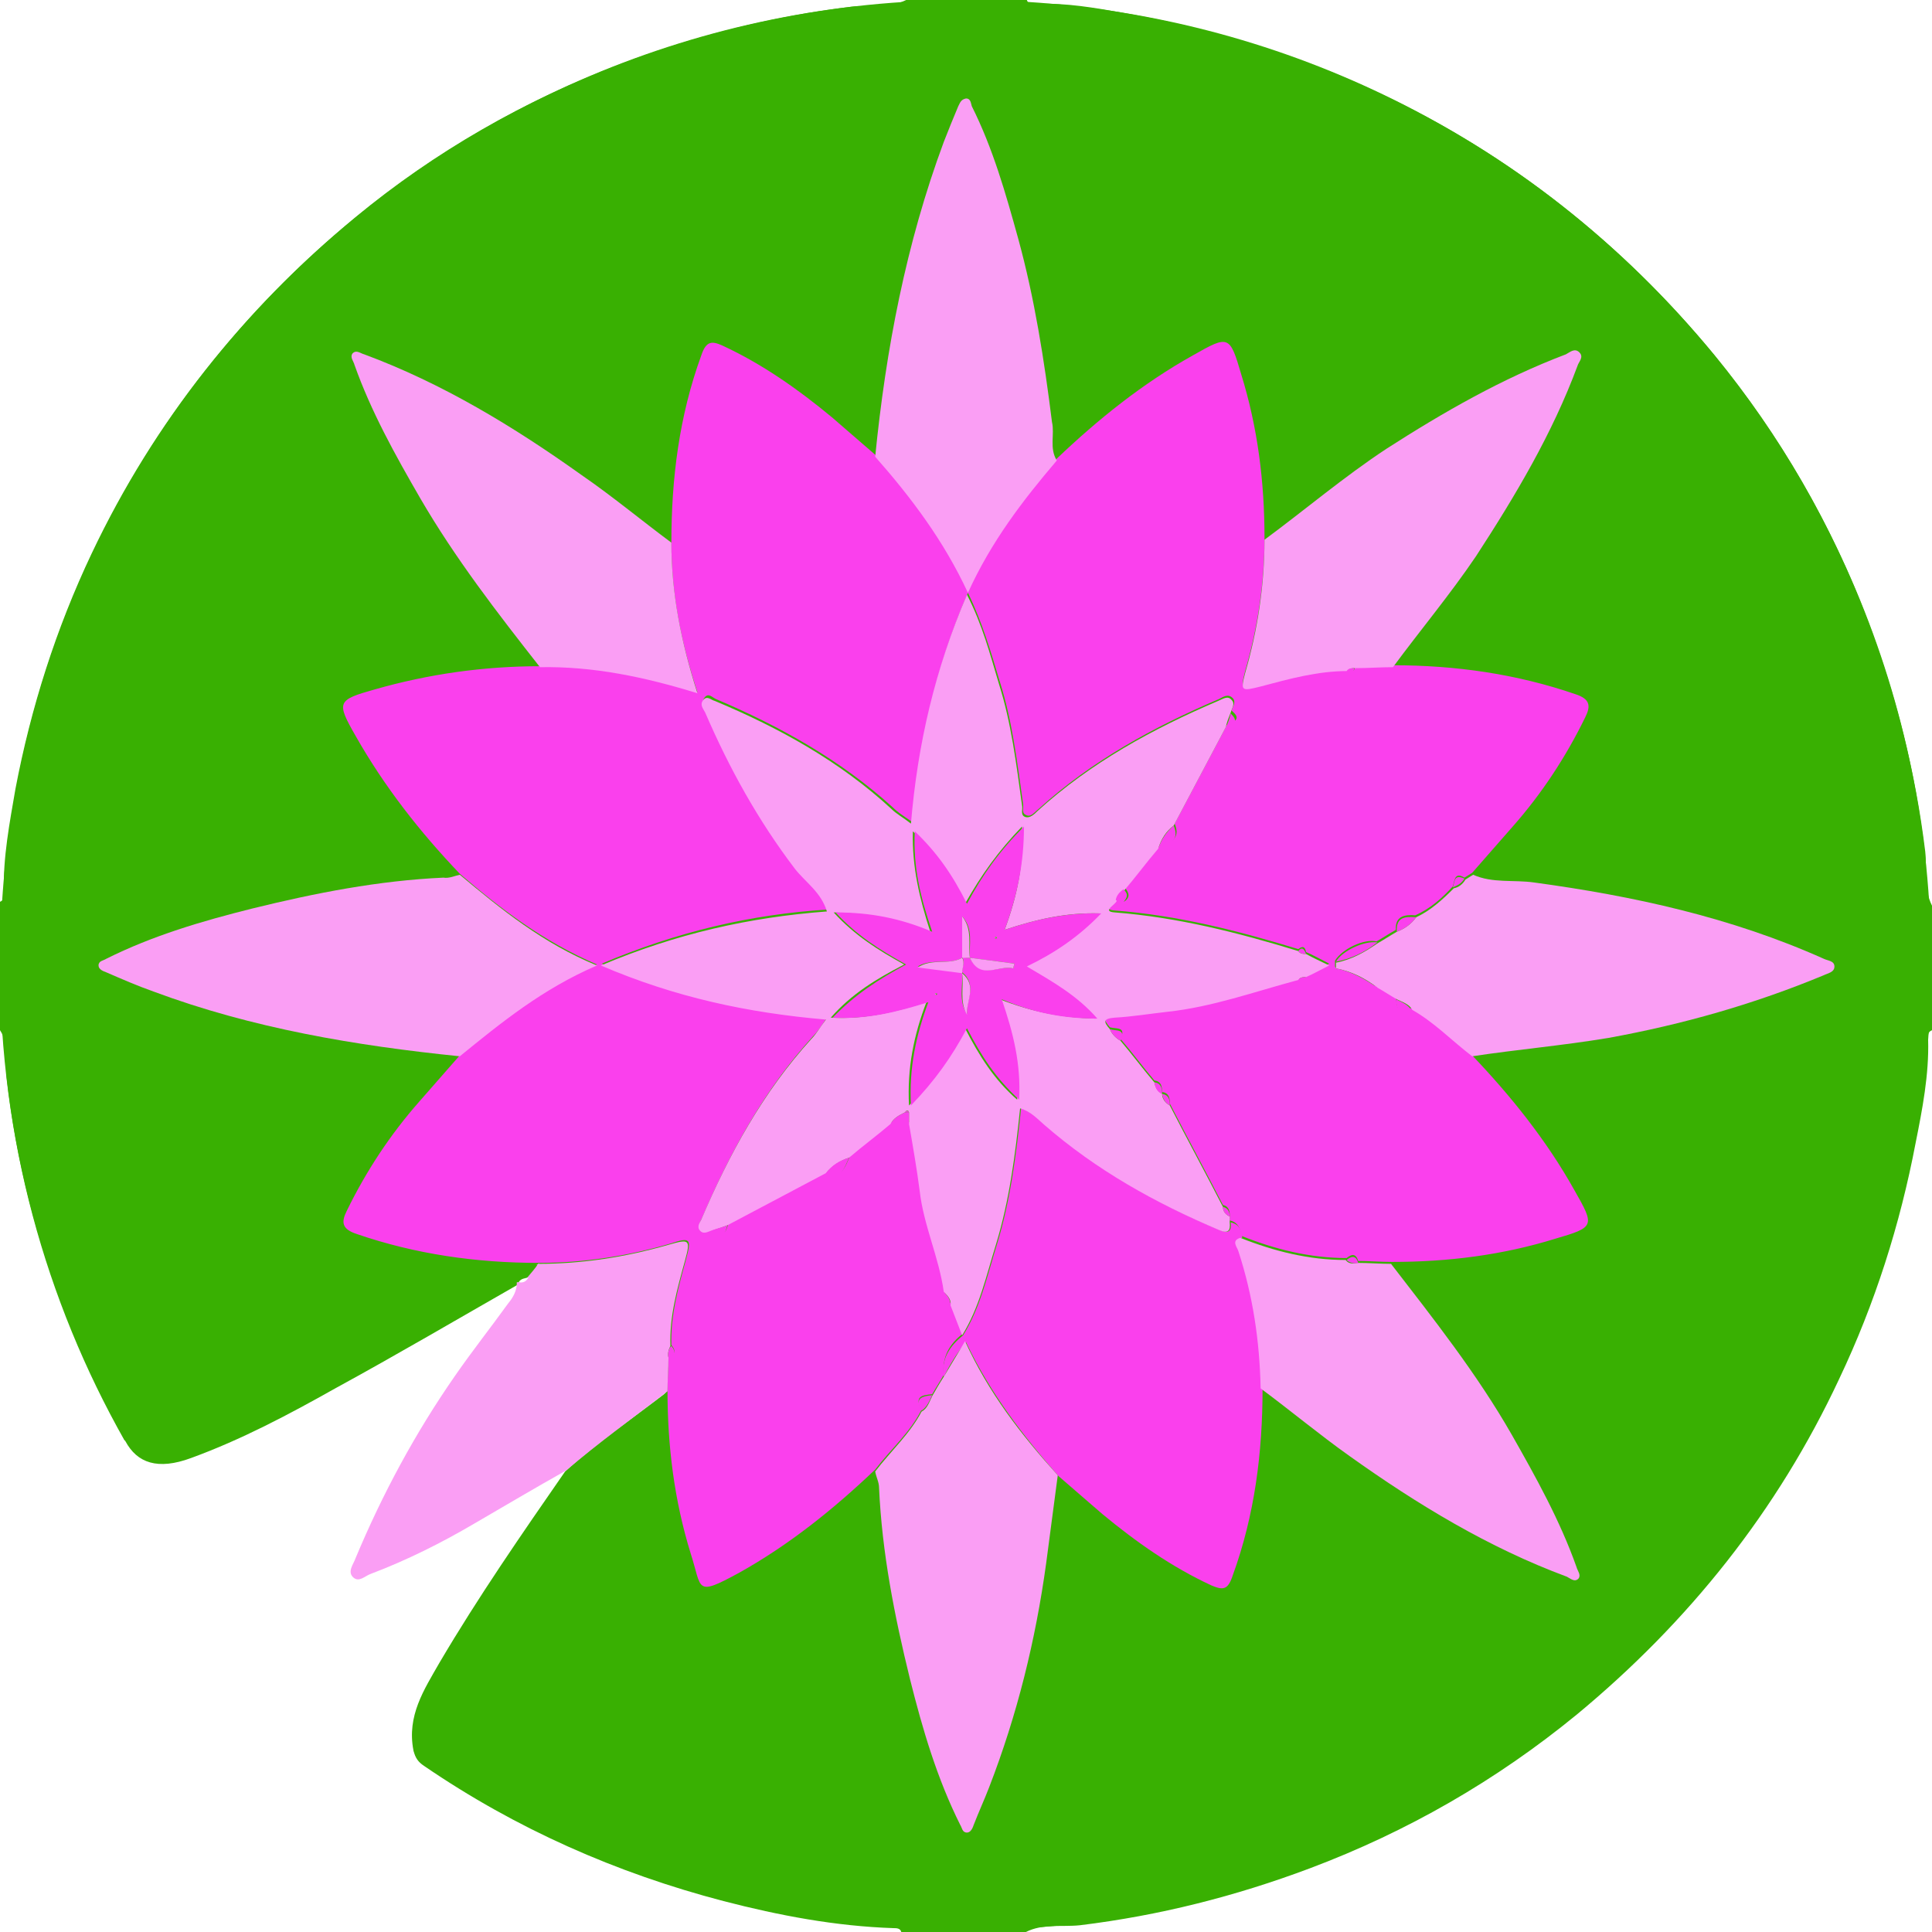
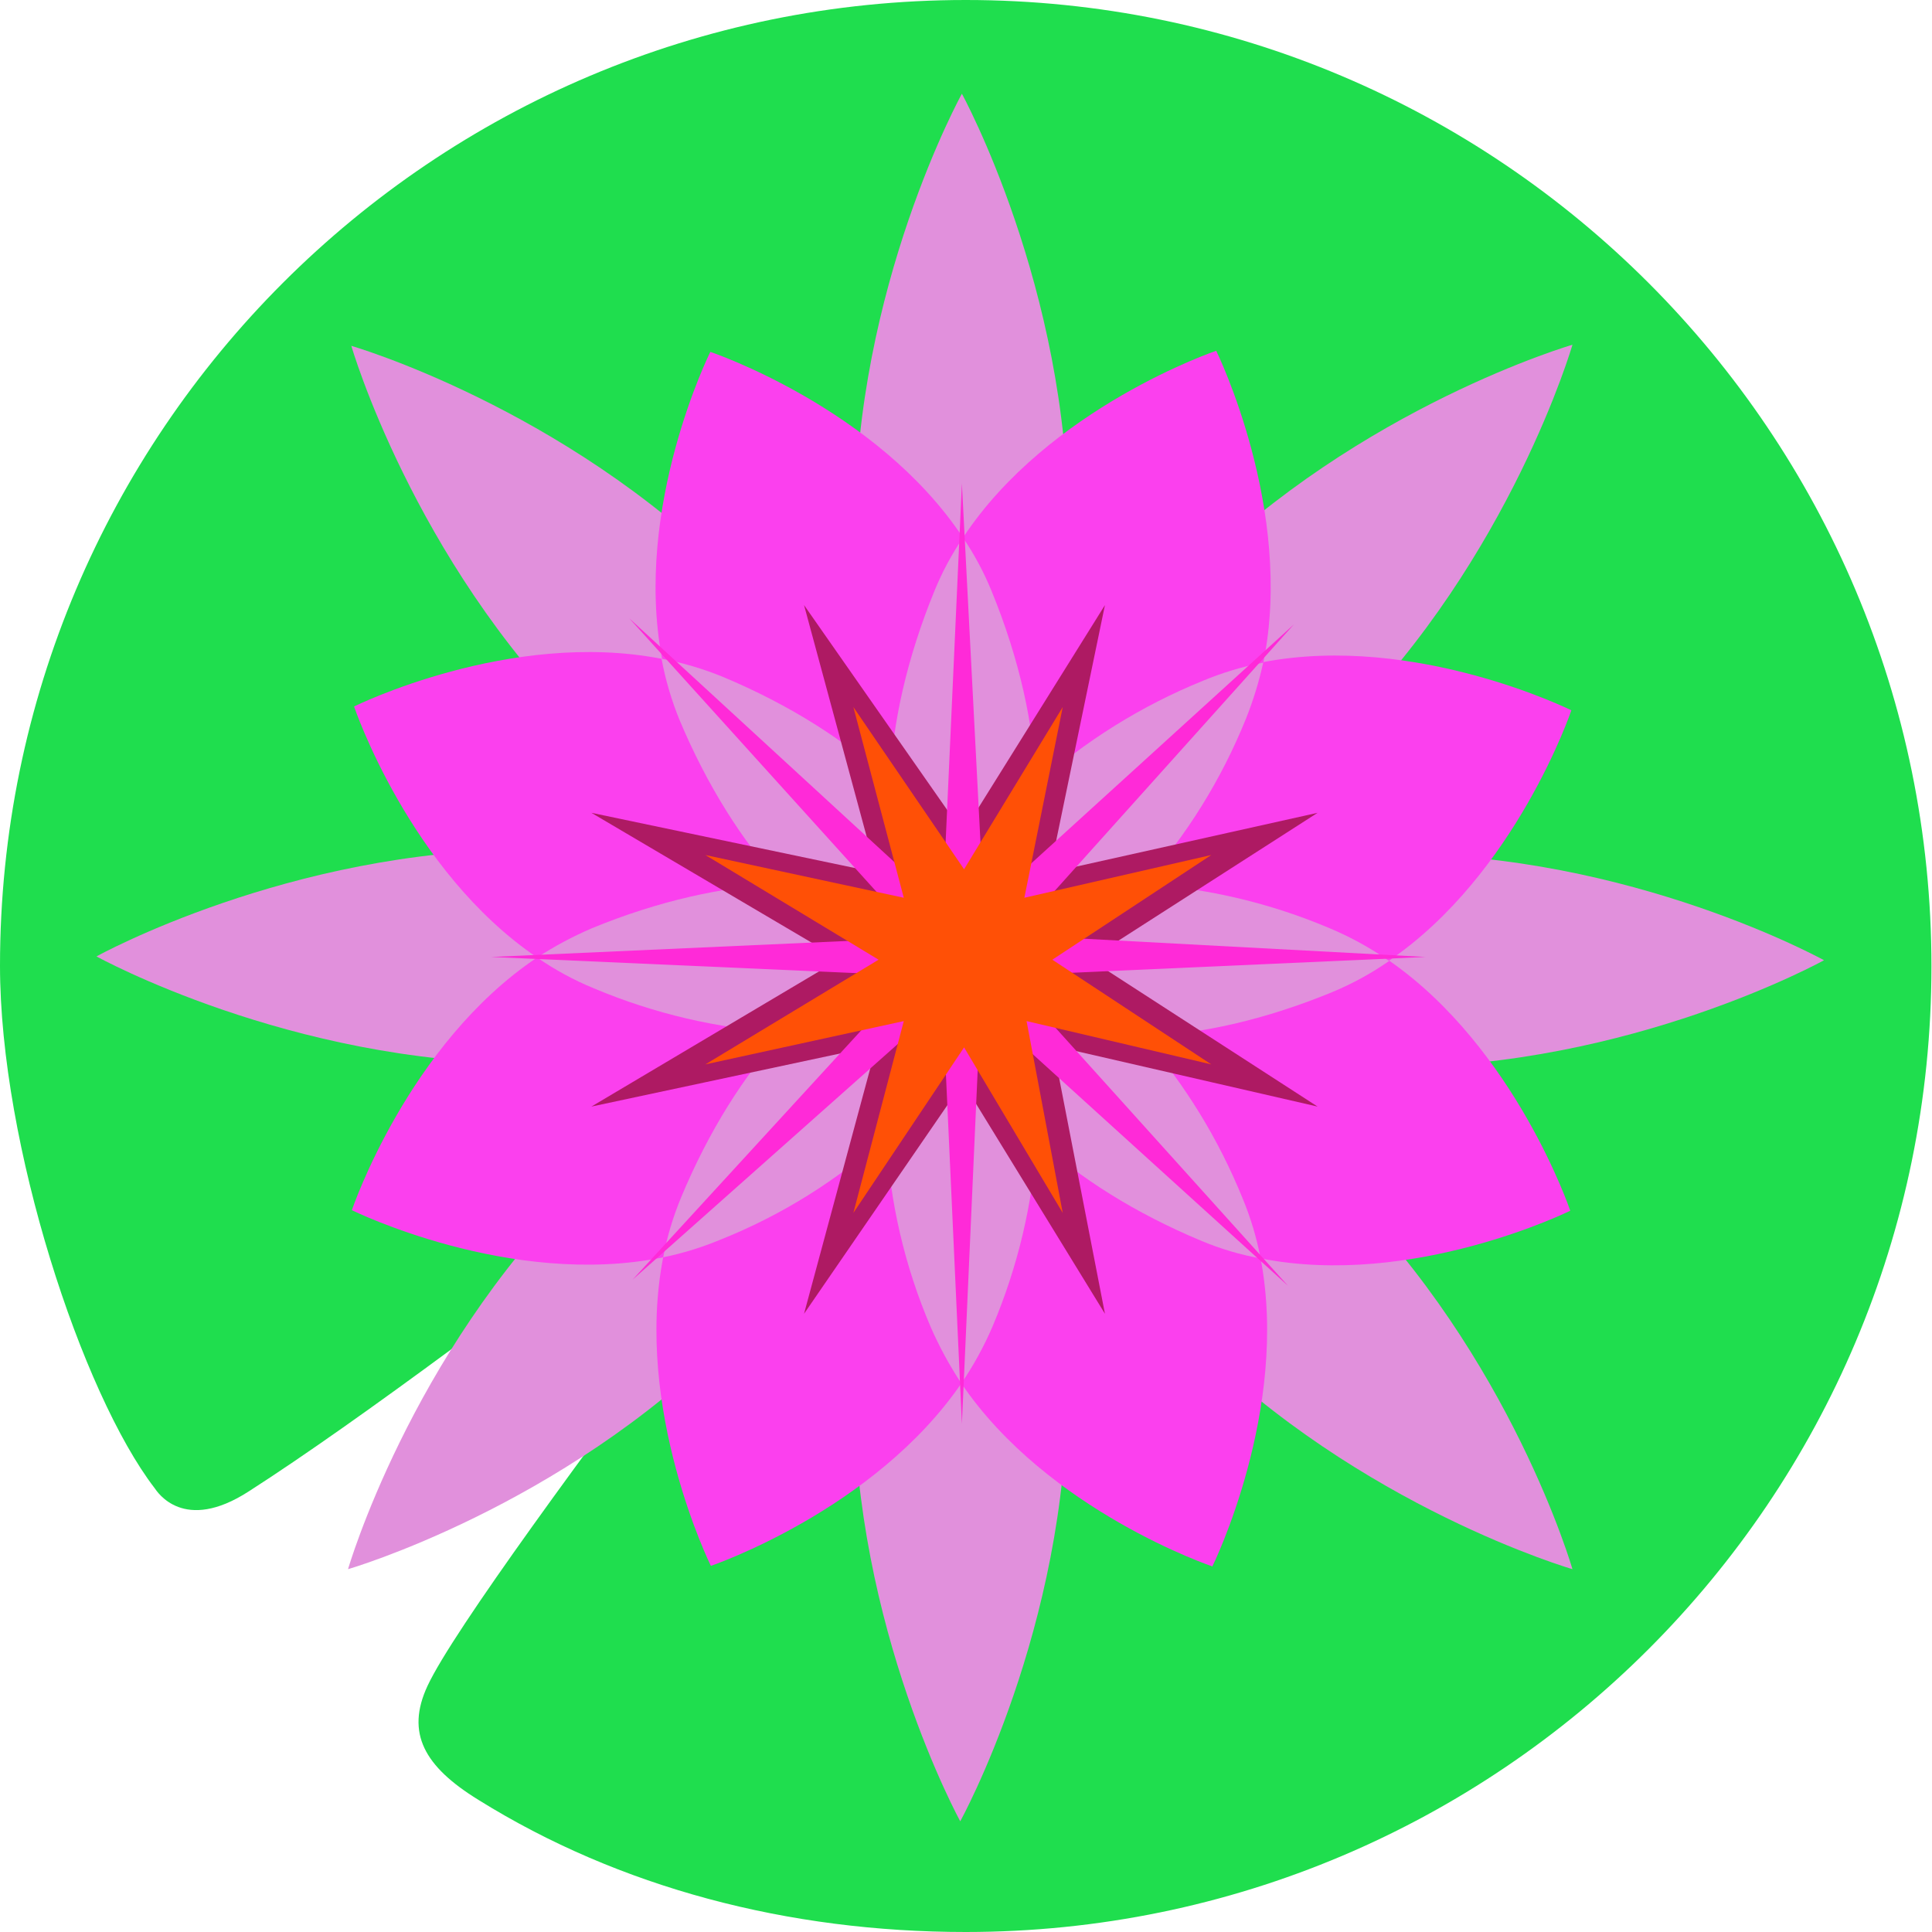
- <svg xmlns="http://www.w3.org/2000/svg" width="30" height="30" viewBox="0 0 30 30" fill="none">
-   <path d="M15 0C6.72 0 0 6.717 0 14.992C0 17.676 0.705 20.195 1.935 22.369L8.37 19.625L10.35 21.604L6.42 27.166C6.42 27.166 6.465 27.331 6.57 27.391C8.97 29.026 11.865 29.97 14.985 29.97C23.265 29.97 29.985 23.253 29.985 14.977C30 6.717 23.28 0 15 0Z" fill="#39B002" />
-   <path d="M14.07 0C14.7 0 15.315 0 15.945 0C15.975 0.09 16.065 0.06 16.125 0.06C16.56 0.045 16.995 0.12 17.415 0.195C18.795 0.435 20.13 0.84 21.405 1.439C23.46 2.399 25.185 3.778 26.625 5.517C27.645 6.762 28.44 8.141 29.01 9.655C29.445 10.81 29.745 11.994 29.895 13.223C29.925 13.508 29.865 13.793 30 14.063C30 14.708 30 15.352 30 15.997C29.925 16.027 29.94 16.087 29.94 16.147C29.955 16.687 29.85 17.226 29.745 17.751C29.505 19.011 29.115 20.24 28.56 21.409C27.6 23.463 26.22 25.187 24.48 26.627C23.235 27.646 21.855 28.441 20.34 29.011C19.185 29.445 18 29.745 16.77 29.895C16.485 29.925 16.2 29.865 15.93 30C15.285 30 14.64 30 13.995 30C13.98 29.94 13.92 29.94 13.875 29.94C12.975 29.91 12.105 29.745 11.235 29.52C9.57 29.085 8.01 28.396 6.585 27.421C6.495 27.361 6.45 27.301 6.42 27.181C6.315 26.642 6.585 26.237 6.825 25.817C7.425 24.798 8.1 23.823 8.775 22.849C9.27 22.399 9.825 22.024 10.35 21.619C10.35 22.474 10.455 23.328 10.71 24.153C10.89 24.708 10.77 24.828 11.46 24.453C12.24 24.033 12.93 23.463 13.575 22.849C13.59 22.939 13.635 23.014 13.635 23.103C13.665 24.108 13.875 25.098 14.115 26.072C14.31 26.852 14.535 27.616 14.895 28.336C14.925 28.381 14.91 28.456 15 28.456C15.075 28.456 15.09 28.381 15.105 28.336C15.195 28.141 15.27 27.946 15.345 27.751C15.765 26.627 16.05 25.457 16.23 24.273C16.29 23.823 16.35 23.358 16.41 22.909C16.635 23.103 16.86 23.313 17.085 23.493C17.61 23.928 18.165 24.318 18.78 24.603C18.945 24.678 19.035 24.678 19.11 24.453C19.44 23.508 19.56 22.534 19.575 21.544C20.04 21.904 20.49 22.279 20.97 22.609C22.02 23.358 23.13 24.018 24.345 24.483C24.405 24.513 24.465 24.573 24.525 24.513C24.585 24.453 24.525 24.393 24.495 24.333C24.24 23.613 23.865 22.939 23.49 22.279C22.95 21.334 22.275 20.48 21.615 19.625C22.47 19.625 23.325 19.52 24.15 19.265C24.765 19.085 24.765 19.07 24.45 18.516C24.015 17.736 23.46 17.047 22.845 16.402C23.55 16.297 24.255 16.237 24.96 16.102C26.1 15.892 27.225 15.577 28.305 15.127C28.365 15.098 28.47 15.082 28.47 14.992C28.47 14.902 28.365 14.902 28.305 14.873C26.865 14.228 25.35 13.898 23.805 13.688C23.49 13.643 23.16 13.703 22.86 13.568C23.07 13.328 23.295 13.088 23.49 12.849C23.925 12.324 24.315 11.769 24.615 11.154C24.705 10.975 24.69 10.87 24.465 10.795C23.55 10.48 22.605 10.345 21.63 10.345C22.065 9.775 22.53 9.22 22.92 8.621C23.535 7.691 24.105 6.732 24.495 5.667C24.525 5.607 24.6 5.532 24.525 5.457C24.45 5.382 24.375 5.472 24.315 5.487C23.325 5.862 22.41 6.387 21.525 6.957C20.865 7.376 20.265 7.886 19.635 8.366C19.635 7.511 19.53 6.657 19.275 5.832C19.095 5.217 19.08 5.217 18.525 5.532C17.745 5.967 17.055 6.522 16.41 7.136C16.275 6.957 16.365 6.732 16.35 6.537C16.215 5.577 16.08 4.618 15.825 3.688C15.63 2.984 15.435 2.294 15.105 1.634C15.09 1.589 15.09 1.499 15.015 1.514C14.955 1.514 14.925 1.574 14.895 1.634C14.82 1.814 14.73 2.009 14.67 2.189C14.085 3.763 13.77 5.397 13.605 7.076C13.38 6.882 13.155 6.672 12.93 6.492C12.405 6.057 11.85 5.667 11.235 5.382C11.07 5.307 10.98 5.307 10.905 5.532C10.575 6.477 10.455 7.451 10.44 8.441C9.975 8.081 9.525 7.706 9.045 7.376C7.995 6.627 6.885 5.967 5.67 5.502C5.61 5.472 5.55 5.427 5.49 5.487C5.43 5.547 5.49 5.607 5.52 5.667C5.775 6.402 6.15 7.076 6.54 7.736C7.08 8.666 7.74 9.52 8.4 10.36C7.53 10.36 6.675 10.48 5.835 10.72C5.25 10.885 5.25 10.93 5.535 11.439C5.985 12.219 6.54 12.924 7.155 13.583C7.065 13.598 6.975 13.643 6.9 13.643C5.895 13.673 4.905 13.883 3.93 14.123C3.15 14.318 2.385 14.543 1.665 14.902C1.62 14.932 1.545 14.918 1.545 15.008C1.545 15.082 1.62 15.098 1.665 15.112C1.905 15.217 2.16 15.322 2.4 15.412C3.93 15.982 5.535 16.252 7.155 16.417C6.945 16.657 6.72 16.897 6.525 17.136C6.09 17.661 5.7 18.216 5.4 18.831C5.31 19.011 5.325 19.115 5.55 19.19C6.465 19.505 7.41 19.64 8.385 19.64C8.325 19.715 8.265 19.775 8.22 19.85C8.175 19.865 8.1 19.865 8.07 19.925H8.055V19.94C7.11 20.48 6.165 21.035 5.205 21.559C4.485 21.964 3.75 22.354 2.97 22.639C2.445 22.834 2.13 22.714 1.95 22.384C0.975 20.6 0.33 18.741 0.105 16.747C0.075 16.492 0.15 16.222 0 15.997C0 15.337 0 14.663 0 14.003C0.075 13.973 0.06 13.913 0.06 13.853C0.045 13.313 0.15 12.774 0.24 12.249C0.48 10.989 0.87 9.76 1.425 8.591C2.4 6.537 3.78 4.813 5.52 3.373C6.75 2.354 8.145 1.559 9.645 0.99C10.8 0.555 11.985 0.255 13.215 0.105C13.5 0.075 13.8 0.135 14.07 0Z" fill="#39B002" />
-   <path d="M10.425 8.426C10.425 7.436 10.545 6.462 10.89 5.517C10.965 5.292 11.055 5.292 11.22 5.367C11.835 5.652 12.39 6.042 12.915 6.477C13.14 6.672 13.365 6.867 13.59 7.061C14.145 7.691 14.655 8.351 15.03 9.175C15.39 8.381 15.885 7.736 16.41 7.121C17.055 6.507 17.745 5.952 18.525 5.517C19.08 5.202 19.095 5.202 19.275 5.817C19.53 6.642 19.635 7.481 19.635 8.351C19.635 9.055 19.53 9.745 19.335 10.42C19.26 10.705 19.275 10.72 19.575 10.63C20.01 10.51 20.46 10.39 20.925 10.39C21 10.45 21.03 10.42 21.045 10.345C21.24 10.345 21.435 10.33 21.63 10.33C22.605 10.33 23.55 10.465 24.465 10.78C24.69 10.854 24.705 10.96 24.615 11.139C24.315 11.754 23.94 12.324 23.49 12.834C23.28 13.073 23.07 13.313 22.86 13.553C22.815 13.583 22.785 13.598 22.74 13.628C22.59 13.538 22.59 13.658 22.56 13.763C22.395 13.943 22.215 14.108 21.975 14.213C21.81 14.198 21.66 14.228 21.675 14.438C21.57 14.498 21.48 14.558 21.375 14.618C21.18 14.573 20.835 14.738 20.73 14.918C20.73 14.947 20.73 14.977 20.73 15.008C20.82 15.187 21.165 15.352 21.375 15.307C21.48 15.367 21.57 15.427 21.675 15.487C21.69 15.637 21.705 15.772 21.915 15.652C22.26 15.847 22.545 16.132 22.845 16.372C23.46 17.017 24.015 17.706 24.45 18.486C24.765 19.04 24.765 19.055 24.15 19.235C23.325 19.49 22.485 19.595 21.615 19.595C21.435 19.595 21.255 19.58 21.09 19.58C21.06 19.475 21 19.46 20.91 19.535C20.34 19.535 19.8 19.4 19.275 19.19C19.26 19.085 19.23 18.98 19.095 18.951C19.095 18.921 19.095 18.89 19.095 18.86C19.095 18.786 19.065 18.726 18.99 18.711C18.72 18.186 18.435 17.661 18.165 17.136C18.165 17.046 18.15 16.971 18.045 16.956C18.045 16.866 18.03 16.792 17.925 16.777C17.745 16.567 17.58 16.342 17.4 16.132C17.49 15.937 17.34 15.982 17.235 15.952C17.13 15.832 17.13 15.787 17.31 15.772C17.58 15.757 17.85 15.712 18.12 15.682C18.81 15.592 19.485 15.367 20.16 15.187C20.235 15.247 20.265 15.217 20.28 15.142C20.385 15.082 20.49 15.037 20.64 14.963C20.49 14.887 20.385 14.828 20.28 14.783C20.265 14.708 20.235 14.678 20.16 14.738C19.23 14.453 18.285 14.213 17.31 14.138C17.1 14.123 17.31 14.018 17.34 13.958C17.385 14.003 17.43 14.033 17.49 13.973C17.55 13.913 17.52 13.853 17.475 13.793C17.655 13.583 17.82 13.358 18 13.148C18.15 13.088 18.345 13.043 18.24 12.789C18.51 12.279 18.78 11.769 19.05 11.259C19.23 11.184 19.245 11.139 19.125 11.034C19.14 10.975 19.2 10.899 19.14 10.839C19.065 10.765 18.99 10.825 18.93 10.854C17.91 11.289 16.95 11.814 16.125 12.564C16.065 12.609 16.005 12.699 15.93 12.654C15.855 12.624 15.9 12.534 15.885 12.474C15.795 11.844 15.72 11.199 15.525 10.585C15.39 10.135 15.255 9.67 15.03 9.205C14.535 10.36 14.265 11.529 14.16 12.759C14.025 12.669 13.935 12.609 13.86 12.534C13.05 11.799 12.105 11.274 11.115 10.854C11.055 10.825 10.995 10.75 10.935 10.839C10.89 10.899 10.95 10.975 10.965 11.034C11.325 11.904 11.775 12.714 12.36 13.463C12.525 13.673 12.765 13.823 12.855 14.123C11.655 14.198 10.515 14.468 9.345 14.963C10.5 15.457 11.625 15.697 12.84 15.802C12.75 15.937 12.69 16.027 12.615 16.102C11.865 16.927 11.34 17.886 10.905 18.905C10.875 18.965 10.83 19.04 10.89 19.085C10.95 19.13 11.025 19.085 11.085 19.07C11.235 19.235 11.28 19.115 11.31 18.995C11.82 18.726 12.33 18.456 12.84 18.186C13.08 18.306 13.125 18.111 13.2 17.946C13.41 17.766 13.635 17.601 13.845 17.421C13.935 17.526 14.04 17.436 14.13 17.421C14.19 17.766 14.25 18.111 14.295 18.456C14.37 18.995 14.595 19.49 14.67 20.03C14.67 20.12 14.655 20.21 14.775 20.24C14.835 20.39 14.895 20.555 14.955 20.705C14.745 20.869 14.625 21.064 14.655 21.349C14.595 21.454 14.535 21.544 14.475 21.649C14.325 21.664 14.19 21.679 14.31 21.889C14.13 22.249 13.83 22.504 13.59 22.819C12.945 23.433 12.255 23.988 11.475 24.423C10.785 24.798 10.905 24.678 10.725 24.123C10.47 23.298 10.365 22.459 10.365 21.589C10.365 21.409 10.38 21.229 10.38 21.064C10.485 21.035 10.5 20.974 10.425 20.884C10.41 20.435 10.53 20 10.65 19.565C10.74 19.235 10.725 19.205 10.41 19.31C9.75 19.505 9.06 19.61 8.37 19.61C7.395 19.61 6.45 19.475 5.535 19.16C5.31 19.085 5.295 18.98 5.385 18.801C5.685 18.186 6.06 17.616 6.51 17.106C6.72 16.866 6.93 16.627 7.14 16.387C7.785 15.847 8.445 15.322 9.27 14.977C8.43 14.618 7.77 14.108 7.14 13.568C6.525 12.924 5.97 12.219 5.52 11.424C5.22 10.899 5.235 10.87 5.82 10.705C6.66 10.465 7.515 10.345 8.385 10.345C9.21 10.345 10.005 10.495 10.83 10.75C10.575 9.97 10.425 9.22 10.425 8.426Z" fill="#FA40ED" />
-   <path d="M14.655 21.379C14.61 21.11 14.745 20.9 14.955 20.735C15.225 20.3 15.33 19.805 15.48 19.325C15.69 18.636 15.78 17.931 15.855 17.211C16.02 17.256 16.125 17.376 16.23 17.466C17.04 18.171 17.955 18.681 18.945 19.101C19.08 19.16 19.125 19.116 19.11 18.98C19.245 19.011 19.275 19.101 19.29 19.22C19.14 19.265 19.23 19.37 19.26 19.43C19.47 20.12 19.59 20.84 19.605 21.559C19.605 22.549 19.485 23.523 19.14 24.468C19.065 24.693 18.99 24.693 18.81 24.618C18.195 24.333 17.64 23.943 17.115 23.508C16.89 23.313 16.665 23.119 16.44 22.924C15.885 22.294 15.375 21.634 15 20.84C14.85 21.02 14.745 21.199 14.655 21.379Z" fill="#FA40ED" />
-   <path d="M22.86 16.402C22.545 16.162 22.275 15.877 21.93 15.682C21.885 15.592 21.78 15.562 21.69 15.517C21.585 15.457 21.495 15.397 21.39 15.337C21.195 15.187 20.985 15.082 20.745 15.037C20.745 15.008 20.745 14.978 20.745 14.948C20.985 14.903 21.195 14.783 21.39 14.648C21.495 14.588 21.585 14.528 21.69 14.468C21.81 14.423 21.915 14.348 21.99 14.243C22.215 14.138 22.395 13.973 22.575 13.793C22.65 13.778 22.71 13.733 22.755 13.658C22.8 13.628 22.83 13.613 22.875 13.583C23.175 13.718 23.505 13.658 23.82 13.703C25.365 13.913 26.88 14.243 28.32 14.888C28.38 14.918 28.485 14.918 28.485 15.008C28.485 15.098 28.38 15.113 28.32 15.143C27.24 15.592 26.13 15.907 24.975 16.117C24.255 16.237 23.55 16.297 22.86 16.402Z" fill="#FA9EF4" />
-   <path d="M7.14 13.583C7.785 14.123 8.43 14.648 9.27 14.992C8.43 15.352 7.785 15.877 7.14 16.402C5.52 16.237 3.915 15.967 2.385 15.397C2.13 15.307 1.89 15.202 1.65 15.098C1.605 15.082 1.53 15.053 1.53 14.992C1.53 14.918 1.605 14.918 1.65 14.888C2.37 14.528 3.135 14.303 3.915 14.108C4.89 13.868 5.88 13.673 6.885 13.628C6.975 13.643 7.065 13.598 7.14 13.583Z" fill="#FA9EF4" />
-   <path d="M16.41 7.151C15.885 7.766 15.39 8.411 15.03 9.205C14.655 8.396 14.145 7.721 13.59 7.092C13.755 5.427 14.07 3.778 14.655 2.204C14.73 2.009 14.805 1.829 14.88 1.649C14.91 1.589 14.925 1.544 15 1.529C15.075 1.529 15.075 1.604 15.09 1.649C15.42 2.309 15.615 2.999 15.81 3.703C16.065 4.633 16.215 5.592 16.335 6.552C16.38 6.747 16.29 6.957 16.41 7.151Z" fill="#FA9EF4" />
-   <path d="M14.655 21.379C14.76 21.199 14.865 21.034 14.985 20.825C15.345 21.619 15.855 22.279 16.425 22.908C16.365 23.358 16.305 23.823 16.245 24.273C16.08 25.472 15.795 26.627 15.36 27.751C15.285 27.946 15.195 28.141 15.12 28.336C15.105 28.381 15.075 28.456 15.015 28.456C14.94 28.456 14.94 28.381 14.91 28.336C14.55 27.616 14.325 26.851 14.13 26.072C13.89 25.097 13.695 24.108 13.65 23.103C13.65 23.013 13.605 22.938 13.59 22.849C13.83 22.534 14.13 22.264 14.31 21.919C14.4 21.874 14.43 21.769 14.475 21.679C14.535 21.574 14.595 21.469 14.655 21.379Z" fill="#FA9EF4" />
-   <path d="M10.425 8.426C10.425 9.205 10.575 9.97 10.83 10.765C10.005 10.51 9.21 10.345 8.385 10.36C7.725 9.52 7.065 8.666 6.525 7.736C6.135 7.062 5.76 6.387 5.505 5.667C5.49 5.607 5.43 5.547 5.475 5.487C5.535 5.427 5.595 5.487 5.655 5.502C6.87 5.952 7.98 6.627 9.03 7.376C9.51 7.706 9.96 8.081 10.425 8.426Z" fill="#FA9EF4" />
-   <path d="M19.575 21.559C19.56 20.825 19.455 20.12 19.23 19.43C19.215 19.37 19.11 19.265 19.26 19.221C19.785 19.43 20.325 19.565 20.895 19.565C20.94 19.625 21 19.625 21.075 19.61C21.255 19.61 21.435 19.625 21.6 19.625C22.26 20.48 22.935 21.334 23.475 22.279C23.85 22.939 24.225 23.613 24.48 24.333C24.495 24.393 24.555 24.453 24.51 24.513C24.45 24.573 24.39 24.513 24.33 24.483C23.115 24.033 22.005 23.358 20.955 22.609C20.49 22.279 20.04 21.904 19.575 21.559Z" fill="#FA9EF4" />
-   <path d="M10.38 21.079C10.38 21.259 10.365 21.439 10.365 21.604C9.84 22.009 9.3 22.399 8.79 22.834C8.31 23.103 7.83 23.388 7.365 23.658C6.855 23.958 6.315 24.228 5.76 24.438C5.67 24.468 5.58 24.573 5.49 24.498C5.385 24.408 5.49 24.288 5.52 24.198C5.94 23.193 6.45 22.249 7.065 21.364C7.335 20.974 7.62 20.615 7.89 20.24C7.965 20.15 8.025 20.045 8.025 19.925V19.91H8.04C8.115 19.91 8.16 19.88 8.19 19.835C8.25 19.76 8.31 19.7 8.355 19.625C9.045 19.625 9.72 19.52 10.395 19.325C10.71 19.235 10.725 19.25 10.635 19.58C10.515 20.015 10.395 20.435 10.41 20.899C10.38 20.959 10.365 21.02 10.38 21.079Z" fill="#FA9EF4" />
-   <path d="M21.63 10.36C21.435 10.36 21.24 10.375 21.045 10.375C21 10.375 20.955 10.375 20.925 10.42C20.46 10.42 20.025 10.54 19.575 10.66C19.275 10.735 19.26 10.735 19.335 10.45C19.53 9.775 19.635 9.085 19.635 8.381C20.265 7.916 20.865 7.406 21.525 6.971C22.41 6.402 23.325 5.877 24.315 5.502C24.375 5.472 24.45 5.397 24.525 5.472C24.6 5.547 24.51 5.622 24.495 5.682C24.105 6.732 23.535 7.691 22.92 8.636C22.515 9.235 22.05 9.79 21.63 10.36Z" fill="#FA9EF4" />
-   <path d="M8.205 19.835C8.175 19.895 8.13 19.925 8.055 19.91C8.085 19.85 8.16 19.85 8.205 19.835Z" fill="#FEFEFE" />
-   <path d="M19.095 18.98C19.11 19.115 19.065 19.16 18.93 19.1C17.94 18.681 17.025 18.171 16.215 17.466C16.11 17.376 16.005 17.256 15.84 17.211C15.765 17.931 15.675 18.636 15.465 19.325C15.315 19.805 15.21 20.3 14.94 20.735C14.88 20.585 14.82 20.42 14.76 20.27C14.775 20.18 14.715 20.12 14.655 20.06C14.58 19.52 14.34 19.026 14.28 18.486C14.235 18.141 14.175 17.796 14.115 17.451C14.115 17.391 14.115 17.331 14.115 17.271C14.1 17.226 14.07 17.241 14.055 17.271C13.965 17.316 13.875 17.361 13.83 17.451C13.62 17.631 13.395 17.796 13.185 17.976C13.05 18.021 12.93 18.096 12.825 18.216C12.315 18.486 11.805 18.756 11.295 19.026C11.22 19.055 11.145 19.085 11.07 19.1C11.01 19.115 10.935 19.175 10.875 19.115C10.815 19.055 10.86 18.995 10.89 18.936C11.325 17.916 11.85 16.956 12.6 16.132C12.675 16.057 12.72 15.967 12.825 15.832C11.61 15.727 10.485 15.487 9.33 14.992C10.5 14.498 11.64 14.243 12.84 14.153C12.75 13.853 12.51 13.703 12.345 13.493C11.775 12.744 11.325 11.934 10.95 11.064C10.92 11.005 10.86 10.944 10.92 10.87C10.98 10.795 11.04 10.87 11.1 10.884C12.105 11.304 13.05 11.829 13.845 12.564C13.92 12.639 14.01 12.684 14.145 12.789C14.25 11.544 14.52 10.39 15.015 9.235C15.255 9.7 15.375 10.165 15.51 10.615C15.705 11.229 15.78 11.859 15.87 12.504C15.885 12.564 15.84 12.654 15.915 12.684C15.99 12.714 16.065 12.639 16.11 12.594C16.935 11.844 17.895 11.319 18.915 10.884C18.99 10.854 19.065 10.795 19.125 10.87C19.185 10.93 19.125 11.005 19.11 11.064C19.08 11.139 19.05 11.214 19.035 11.289C18.765 11.799 18.495 12.309 18.225 12.819C18.105 12.909 18.03 13.028 17.985 13.178C17.805 13.388 17.64 13.613 17.46 13.823C17.4 13.853 17.355 13.913 17.34 13.988C17.325 14.048 17.1 14.153 17.31 14.168C18.285 14.243 19.23 14.483 20.16 14.768C20.19 14.813 20.235 14.813 20.28 14.813C20.385 14.873 20.49 14.918 20.64 14.992C20.49 15.067 20.385 15.127 20.28 15.172C20.235 15.172 20.19 15.172 20.16 15.217C19.485 15.397 18.825 15.637 18.12 15.712C17.85 15.742 17.58 15.787 17.31 15.802C17.13 15.817 17.13 15.862 17.235 15.982C17.265 16.057 17.325 16.117 17.4 16.162C17.58 16.372 17.745 16.597 17.925 16.807C17.94 16.881 17.97 16.942 18.045 16.986C18.045 17.061 18.09 17.121 18.165 17.166C18.435 17.691 18.72 18.216 18.99 18.741C18.99 18.816 19.035 18.86 19.095 18.89C19.095 18.921 19.095 18.951 19.095 18.98ZM15.6 14.438C15.795 13.913 15.9 13.418 15.87 12.834C15.495 13.223 15.24 13.583 14.985 14.033C14.775 13.583 14.535 13.238 14.175 12.909C14.16 13.463 14.28 13.958 14.445 14.468C13.95 14.273 13.485 14.183 12.945 14.168C13.275 14.528 13.635 14.753 14.04 14.977C13.605 15.202 13.23 15.427 12.9 15.802C13.44 15.832 13.905 15.712 14.385 15.562C14.19 16.072 14.085 16.582 14.115 17.166C14.49 16.792 14.745 16.417 14.985 15.967C15.21 16.402 15.435 16.762 15.795 17.076C15.81 16.522 15.69 16.042 15.525 15.517C16.02 15.712 16.485 15.802 17.01 15.817C16.68 15.457 16.32 15.247 15.915 15.008C16.365 14.798 16.725 14.558 17.07 14.183C16.56 14.168 16.095 14.273 15.6 14.438Z" fill="#FA9EF4" />
-   <path d="M21.39 14.633C21.195 14.783 20.985 14.888 20.745 14.933C20.835 14.768 21.18 14.603 21.39 14.633Z" fill="#FA40ED" />
-   <path d="M20.745 15.038C20.985 15.083 21.195 15.203 21.39 15.337C21.18 15.382 20.835 15.232 20.745 15.038Z" fill="#FA40ED" />
-   <path d="M17.985 13.178C18.03 13.043 18.105 12.924 18.225 12.819C18.33 13.073 18.135 13.104 17.985 13.178Z" fill="#FA40ED" />
-   <path d="M12.825 18.216C12.915 18.096 13.035 18.021 13.185 17.976C13.11 18.126 13.08 18.321 12.825 18.216Z" fill="#FA40ED" />
-   <path d="M14.115 17.271C14.115 17.331 14.115 17.391 14.115 17.451C14.025 17.451 13.92 17.556 13.83 17.451C13.875 17.361 13.965 17.316 14.055 17.271C14.07 17.271 14.1 17.271 14.115 17.271Z" fill="#FA40ED" />
-   <path d="M21.99 14.243C21.915 14.348 21.81 14.423 21.69 14.468C21.675 14.243 21.81 14.228 21.99 14.243Z" fill="#FA40ED" />
-   <path d="M14.475 21.664C14.43 21.754 14.4 21.844 14.31 21.904C14.19 21.709 14.325 21.679 14.475 21.664Z" fill="#FA40ED" />
-   <path d="M21.675 15.517C21.765 15.562 21.855 15.592 21.915 15.682C21.72 15.802 21.69 15.667 21.675 15.517Z" fill="#FA40ED" />
-   <path d="M17.325 13.973C17.34 13.898 17.385 13.853 17.445 13.808C17.505 13.868 17.52 13.913 17.46 13.988C17.43 14.048 17.37 14.018 17.325 13.973Z" fill="#FA40ED" />
-   <path d="M19.035 11.304C19.065 11.229 19.095 11.154 19.11 11.079C19.215 11.184 19.2 11.229 19.035 11.304Z" fill="#FA40ED" />
-   <path d="M11.07 19.101C11.145 19.071 11.22 19.056 11.295 19.026C11.265 19.146 11.22 19.265 11.07 19.101Z" fill="#FA40ED" />
-   <path d="M17.4 16.162C17.325 16.117 17.265 16.057 17.235 15.982C17.325 16.012 17.49 15.967 17.4 16.162Z" fill="#FA40ED" />
-   <path d="M22.74 13.643C22.695 13.718 22.635 13.748 22.56 13.778C22.59 13.688 22.575 13.568 22.74 13.643Z" fill="#FA40ED" />
-   <path d="M10.38 21.08C10.365 21.02 10.38 20.945 10.425 20.9C10.5 20.99 10.485 21.05 10.38 21.08Z" fill="#FA40ED" />
-   <path d="M21.09 19.61C21.03 19.625 20.955 19.61 20.91 19.565C21 19.49 21.06 19.505 21.09 19.61Z" fill="#FA40ED" />
-   <path d="M18.045 16.986C17.97 16.956 17.94 16.896 17.925 16.806C18.03 16.821 18.045 16.896 18.045 16.986Z" fill="#FA40ED" />
-   <path d="M18.165 17.166C18.09 17.122 18.06 17.061 18.045 16.987C18.15 17.002 18.165 17.076 18.165 17.166Z" fill="#FA40ED" />
-   <path d="M14.655 20.06C14.715 20.12 14.76 20.18 14.76 20.27C14.655 20.225 14.655 20.15 14.655 20.06Z" fill="#FA40ED" />
-   <path d="M19.095 18.891C19.035 18.861 18.99 18.816 18.99 18.741C19.065 18.756 19.095 18.816 19.095 18.891Z" fill="#FA40ED" />
-   <path d="M20.91 10.42C20.94 10.375 20.985 10.375 21.03 10.375C21.015 10.45 20.985 10.48 20.91 10.42Z" fill="#FA40ED" />
-   <path d="M20.28 14.812C20.235 14.812 20.19 14.812 20.16 14.768C20.22 14.693 20.25 14.738 20.28 14.812Z" fill="#FA40ED" />
-   <path d="M20.16 15.217C20.19 15.172 20.235 15.172 20.28 15.172C20.25 15.247 20.22 15.292 20.16 15.217Z" fill="#FA40ED" />
-   <path d="M15.6 14.438C16.095 14.273 16.56 14.168 17.1 14.183C16.755 14.543 16.38 14.797 15.945 15.007C16.35 15.247 16.725 15.457 17.04 15.817C16.515 15.817 16.05 15.727 15.555 15.517C15.735 16.042 15.855 16.522 15.825 17.076C15.465 16.747 15.24 16.402 15.015 15.967C14.775 16.417 14.52 16.776 14.145 17.166C14.115 16.582 14.22 16.087 14.415 15.562C13.935 15.712 13.47 15.832 12.93 15.802C13.275 15.442 13.65 15.202 14.07 14.977C13.665 14.752 13.305 14.528 12.975 14.168C13.515 14.168 13.98 14.258 14.475 14.468C14.295 13.943 14.175 13.463 14.205 12.909C14.55 13.238 14.79 13.583 15.015 14.033C15.255 13.583 15.525 13.208 15.9 12.834C15.9 13.403 15.795 13.913 15.6 14.438ZM15.06 14.873C15.045 14.663 15.12 14.423 14.94 14.228C14.94 14.438 14.94 14.663 14.94 14.873C14.73 14.992 14.475 14.873 14.25 15.007C14.475 15.037 14.715 15.067 14.94 15.097C14.955 15.307 14.88 15.547 15.015 15.742C15 15.532 15.18 15.292 14.94 15.097C14.94 15.022 14.985 14.932 14.94 14.857C14.985 14.873 15.015 14.873 15.06 14.873C15.24 15.217 15.525 14.977 15.735 15.037C15.735 15.007 15.75 14.992 15.75 14.962C15.525 14.932 15.285 14.902 15.06 14.873ZM14.52 15.442C14.535 15.442 14.535 15.457 14.55 15.442V15.427C14.535 15.427 14.535 15.427 14.535 15.427C14.52 15.412 14.52 15.427 14.52 15.442ZM15.48 14.558V14.543C15.465 14.543 15.465 14.543 15.45 14.558V14.573C15.465 14.573 15.48 14.573 15.48 14.558Z" fill="#FA40ED" />
-   <path d="M14.115 17.271C14.1 17.271 14.07 17.271 14.055 17.271C14.07 17.241 14.1 17.241 14.115 17.271Z" fill="#FA40ED" />
-   <path d="M14.94 14.873C14.985 14.947 14.94 15.037 14.94 15.112C14.715 15.082 14.475 15.053 14.25 15.023C14.475 14.873 14.73 14.992 14.94 14.873Z" fill="#FA9BF4" />
-   <path d="M15.06 14.873C15.285 14.902 15.525 14.932 15.75 14.963C15.75 14.992 15.735 15.008 15.735 15.037C15.51 14.977 15.225 15.232 15.06 14.873Z" fill="#FA9BF4" />
-   <path d="M14.94 14.873C14.94 14.663 14.94 14.438 14.94 14.228C15.105 14.438 15.03 14.663 15.06 14.873C15.015 14.873 14.985 14.873 14.94 14.873Z" fill="#FA9BF4" />
-   <path d="M14.94 15.113C15.18 15.307 15 15.547 15.015 15.757C14.895 15.547 14.97 15.322 14.94 15.113Z" fill="#FA9BF4" />
-   <path d="M14.52 15.442V15.427H14.535V15.442H14.52Z" fill="#FA9BF4" />
-   <path d="M15.479 14.557C15.465 14.557 15.465 14.557 15.45 14.572V14.557C15.45 14.557 15.465 14.557 15.479 14.543V14.557Z" fill="#FA9BF4" />
+ <svg xmlns="http://www.w3.org/2000/svg" viewBox="0 0 352.4 352.5">
+   <defs>
+     <style>.cls-1{fill:#1fde4e;}.cls-2{fill:#e190dc;}.cls-3{fill:#fb40ee;}.cls-4{fill:#ae1a63;}.cls-5{fill:#ff2ad8;}.cls-6{fill:#ff5006;}</style>
+   </defs>
+   <g id="Layer_2" data-name="Layer 2">
+     <g id="Layer_1-2" data-name="Layer 1">
+       <path class="cls-1" d="M352.4,176.3A176.22,176.22,0,0,1,176.2,352.5c-32.4,0-63.2-8.1-88.9-24.1-9.9-6.1-13.3-12.2-9.3-20.8,9.3-20,98-133.2,97.3-133.3,0,0-89.5,71.9-129.9,97.8-11.9,7.7-16.7.1-17.2-.6C15,254.3,0,208.9,0,176.2A176.22,176.22,0,0,1,176.2,0C273.5,0,352.4,78.9,352.4,176.3Z" />
+       <path class="cls-2" d="M194.9,95.9a279.58,279.58,0,0,1-2.3,37.1c-8.6,11.2-14.6,21.3-17.2,28.9-2.7-7.6-8.6-17.6-17.1-28.7A284.3,284.3,0,0,1,156,95.8c0-43.4,19.5-78.7,19.5-78.7S194.9,52.5,194.9,95.9Z" />
+       <path class="cls-2" d="M166.6,165.9c-7.1-3.5-18.4-6.4-32.2-8.3A292.63,292.63,0,0,1,106,132.5C75.3,101.8,64.1,63.1,64.1,63.1s38.7,11.2,69.4,41.9a277.4,277.4,0,0,1,24.9,28.3C160.2,147.2,163.1,158.6,166.6,165.9Z" />
+       <path class="cls-2" d="M163.1,174.6c-7.5,2.5-17.7,8.4-29,17h0A288.53,288.53,0,0,1,96.3,194c-43.4,0-78.7-19.5-78.7-19.5S52.8,155,96.3,155a293.33,293.33,0,0,1,38.1,2.4C145.5,166.1,155.6,172.1,163.1,174.6Z" />
+       <path class="cls-2" d="M166.4,183.4c-3.5,7.2-6.4,18.5-8.2,32.3a284.59,284.59,0,0,1-25.3,28.7c-30.7,30.7-69.4,41.9-69.4,41.9s11.2-38.7,41.9-69.4a284.59,284.59,0,0,1,28.7-25.3h0C147.9,189.8,159.2,186.9,166.4,183.4Z" />
+       <path class="cls-2" d="M194.7,253.6c0,43.4-19.5,78.7-19.5,78.7s-19.4-35.3-19.4-78.7a288.53,288.53,0,0,1,2.4-37.8c8.6-11.4,14.6-21.6,17.1-29.1,2.5,7.6,8.4,17.8,17.1,29.1A308.15,308.15,0,0,1,194.7,253.6Z" />
+       <path class="cls-2" d="M286.9,286.3s-38.7-11.2-69.4-41.9a284.59,284.59,0,0,1-25.3-28.7c-1.8-13.4-4.6-24.4-7.9-31.6,7.3,3.5,18.8,6.3,32.8,8.2a294.45,294.45,0,0,1,27.8,24.6C275.8,247.7,286.9,286.3,286.9,286.3Z" />
+       <path class="cls-2" d="M332.8,175.2s-35.2,19.5-78.7,19.5a276.45,276.45,0,0,1-36.9-2.3c-11.7-9-22.3-15.2-30-17.7,7.3-2.4,17.2-8.1,28.2-16.4h0a284.26,284.26,0,0,1,38.8-2.5C297.6,155.7,332.8,175.2,332.8,175.2Z" />
+       <path class="cls-2" d="M286.9,62.9s-11.2,38.7-41.9,69.4a299.36,299.36,0,0,1-29.6,26h0c-13.3,1.9-24.2,4.7-31.2,8,3.6-7.3,6.6-18.9,8.5-33.3a288.51,288.51,0,0,1,24.9-28.3C248.3,74.1,286.9,62.9,286.9,62.9Z" />
+       <path class="cls-3" d="M230.5,120.9a55.44,55.44,0,0,0-11,3.3,105.21,105.21,0,0,0-30.5,19c-.3-10.7-3-23-8.1-35.4a52.91,52.91,0,0,0-5.2-9.7C191.4,74.3,221.9,64,221.9,64S236.2,93,230.5,120.9Z" />
+       <path class="cls-3" d="M175.7,98.1a52.91,52.91,0,0,0-5.2,9.7c-5,12.2-7.7,24.2-8.1,34.8-7.8-7.3-18.3-14-30.5-19.1a58.42,58.42,0,0,0-11.1-3.3c-5.3-27.7,8.8-56,8.8-56S160,74.4,175.7,98.1Z" />
+       <path class="cls-3" d="M142.6,161.3c-10.5.4-22.6,3.1-34.7,8.1a66.88,66.88,0,0,0-9.9,5.3c-23.3-15.8-33.4-45.8-33.4-45.8s28.4-14.1,56.1-8.7a57.26,57.26,0,0,0,3.3,11.2C129,143.3,135.5,153.6,142.6,161.3Z" />
+       <path class="cls-3" d="M142.9,188.4c-7.1,7.7-13.6,18-18.6,30a55.44,55.44,0,0,0-3.3,11c-27.9,5.7-56.8-8.6-56.8-8.6S74.4,190.5,98,174.7a53.82,53.82,0,0,0,10.3,5.6A105.24,105.24,0,0,0,142.9,188.4Z" />
+       <path class="cls-3" d="M175.4,252.4c-15.9,23.2-45.7,33.3-45.7,33.3s-14.1-28.5-8.7-56.3a56.63,56.63,0,0,0,10.4-3.2,100.56,100.56,0,0,0,30.3-18.9,102,102,0,0,0,8.1,34.8A67.68,67.68,0,0,0,175.4,252.4Z" />
+       <path class="cls-3" d="M286.7,129.6s-10.1,29.9-33.3,45.7a58.4,58.4,0,0,0-10.7-5.9,104.53,104.53,0,0,0-34.1-8.1,103.74,103.74,0,0,0,18.7-30.1,65.58,65.58,0,0,0,3.2-10.4C258.3,115.5,286.7,129.6,286.7,129.6Z" />
+       <path class="cls-3" d="M221.2,285.8s-30-10.1-45.8-33.4a61.31,61.31,0,0,0,5.7-10.4,105.07,105.07,0,0,0,8.1-34.2c7.7,7.1,18,13.6,30,18.6a51.49,51.49,0,0,0,10.8,3.2C235.3,257.3,221.2,285.8,221.2,285.8Z" />
+       <path class="cls-3" d="M286.5,220.9s-28.7,14.2-56.5,8.7a55.44,55.44,0,0,0-3.3-11,105.61,105.61,0,0,0-18.1-29.5c10.5-.4,22.4-3.1,34.5-8.1a55,55,0,0,0,10.4-5.7C276.5,191.3,286.5,220.9,286.5,220.9Z" />
+       <polygon class="cls-4" points="201.6 110.4 175.7 151.9 146.7 110.4 159.9 159.2 107.9 148.3 153.2 175 107.9 201.9 159.9 190.8 146.7 239.7 175.7 197.5 201.6 239.7 192.1 190.8 240.4 201.9 198.8 175 240.4 148.3 191.5 159.2 201.6 110.4" />
+       <polygon class="cls-5" points="175.5 88.2 172 165.4 114.8 112.8 167.5 171.1 89.6 174.6 166.3 178 115.4 233.5 172 183.2 175.5 259.8 178.9 183.7 235 234.6 184 178 260.1 174.6 185.2 170.6 236.1 113.9 179.5 165.4 175.5 88.2" />
+       <polygon class="cls-6" points="193.9 129 175.9 158.6 155.7 129 164.9 163.8 128.7 156 160.3 175.1 128.7 194.2 164.9 186.3 155.7 221.3 175.9 191.1 193.9 221.3 187.3 186.3 221 194.2 192 175.1 221 156 186.9 163.8 193.9 129" />
+     </g>
+   </g>
</svg>
